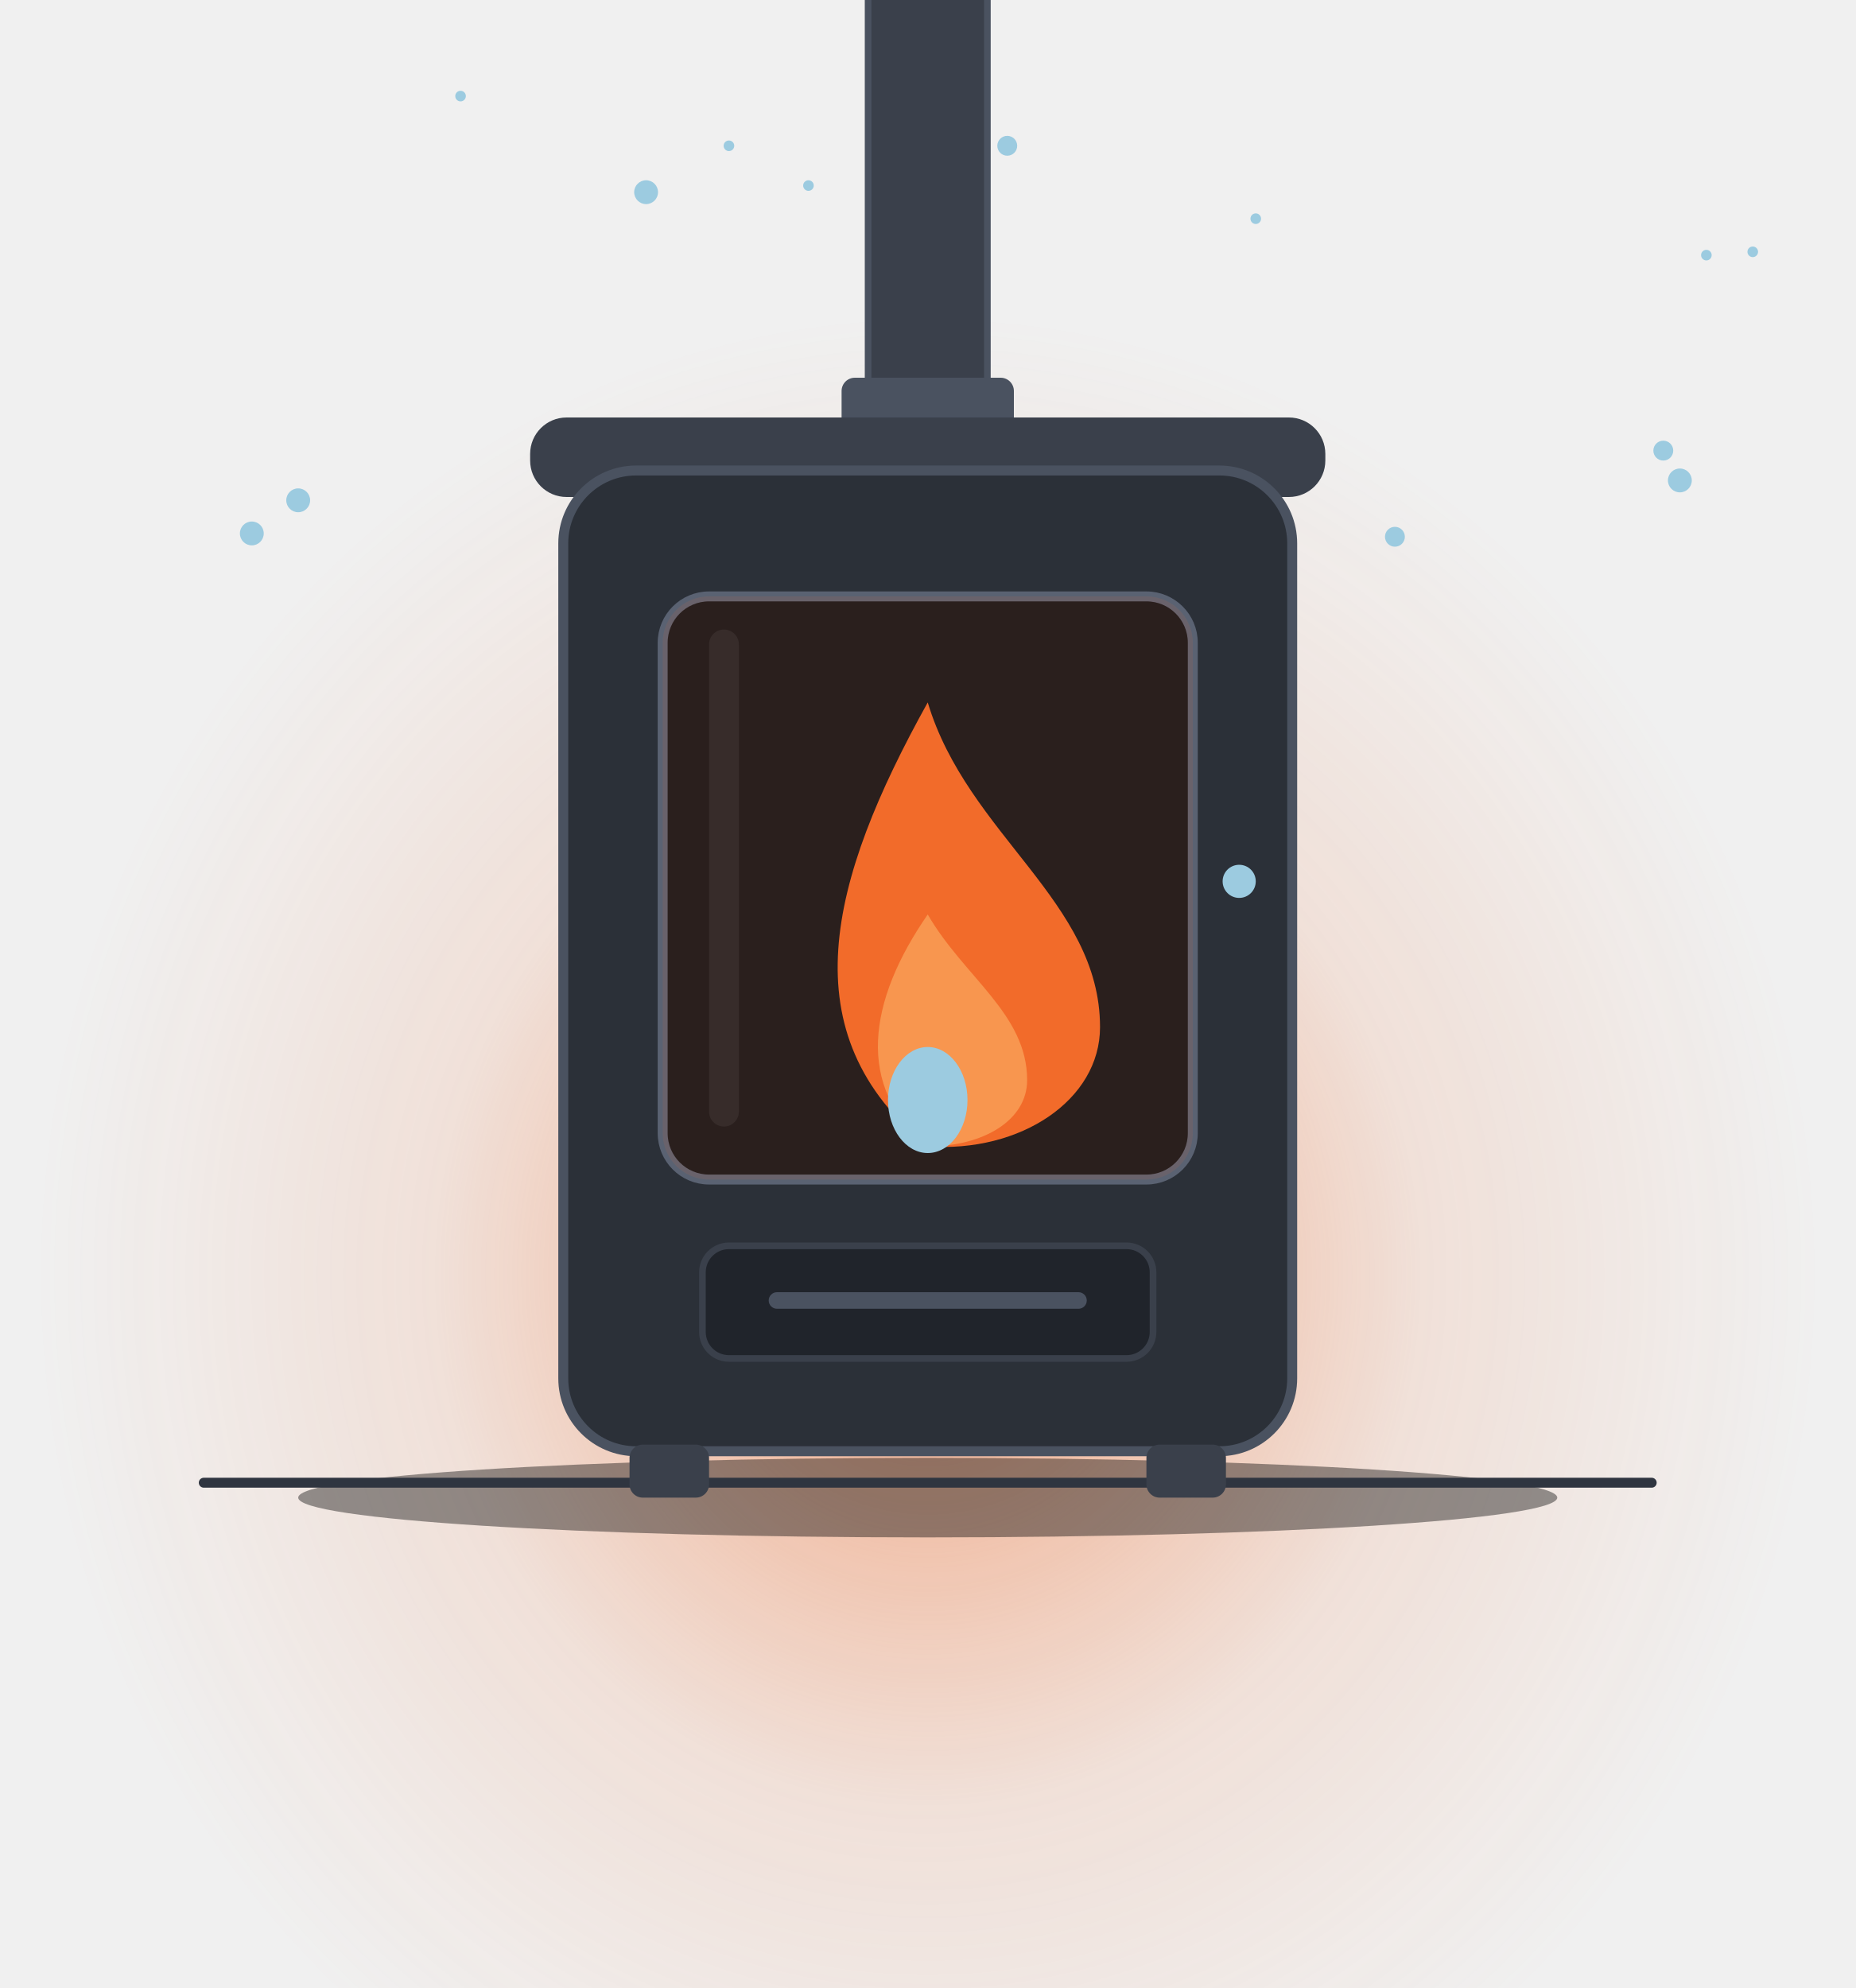
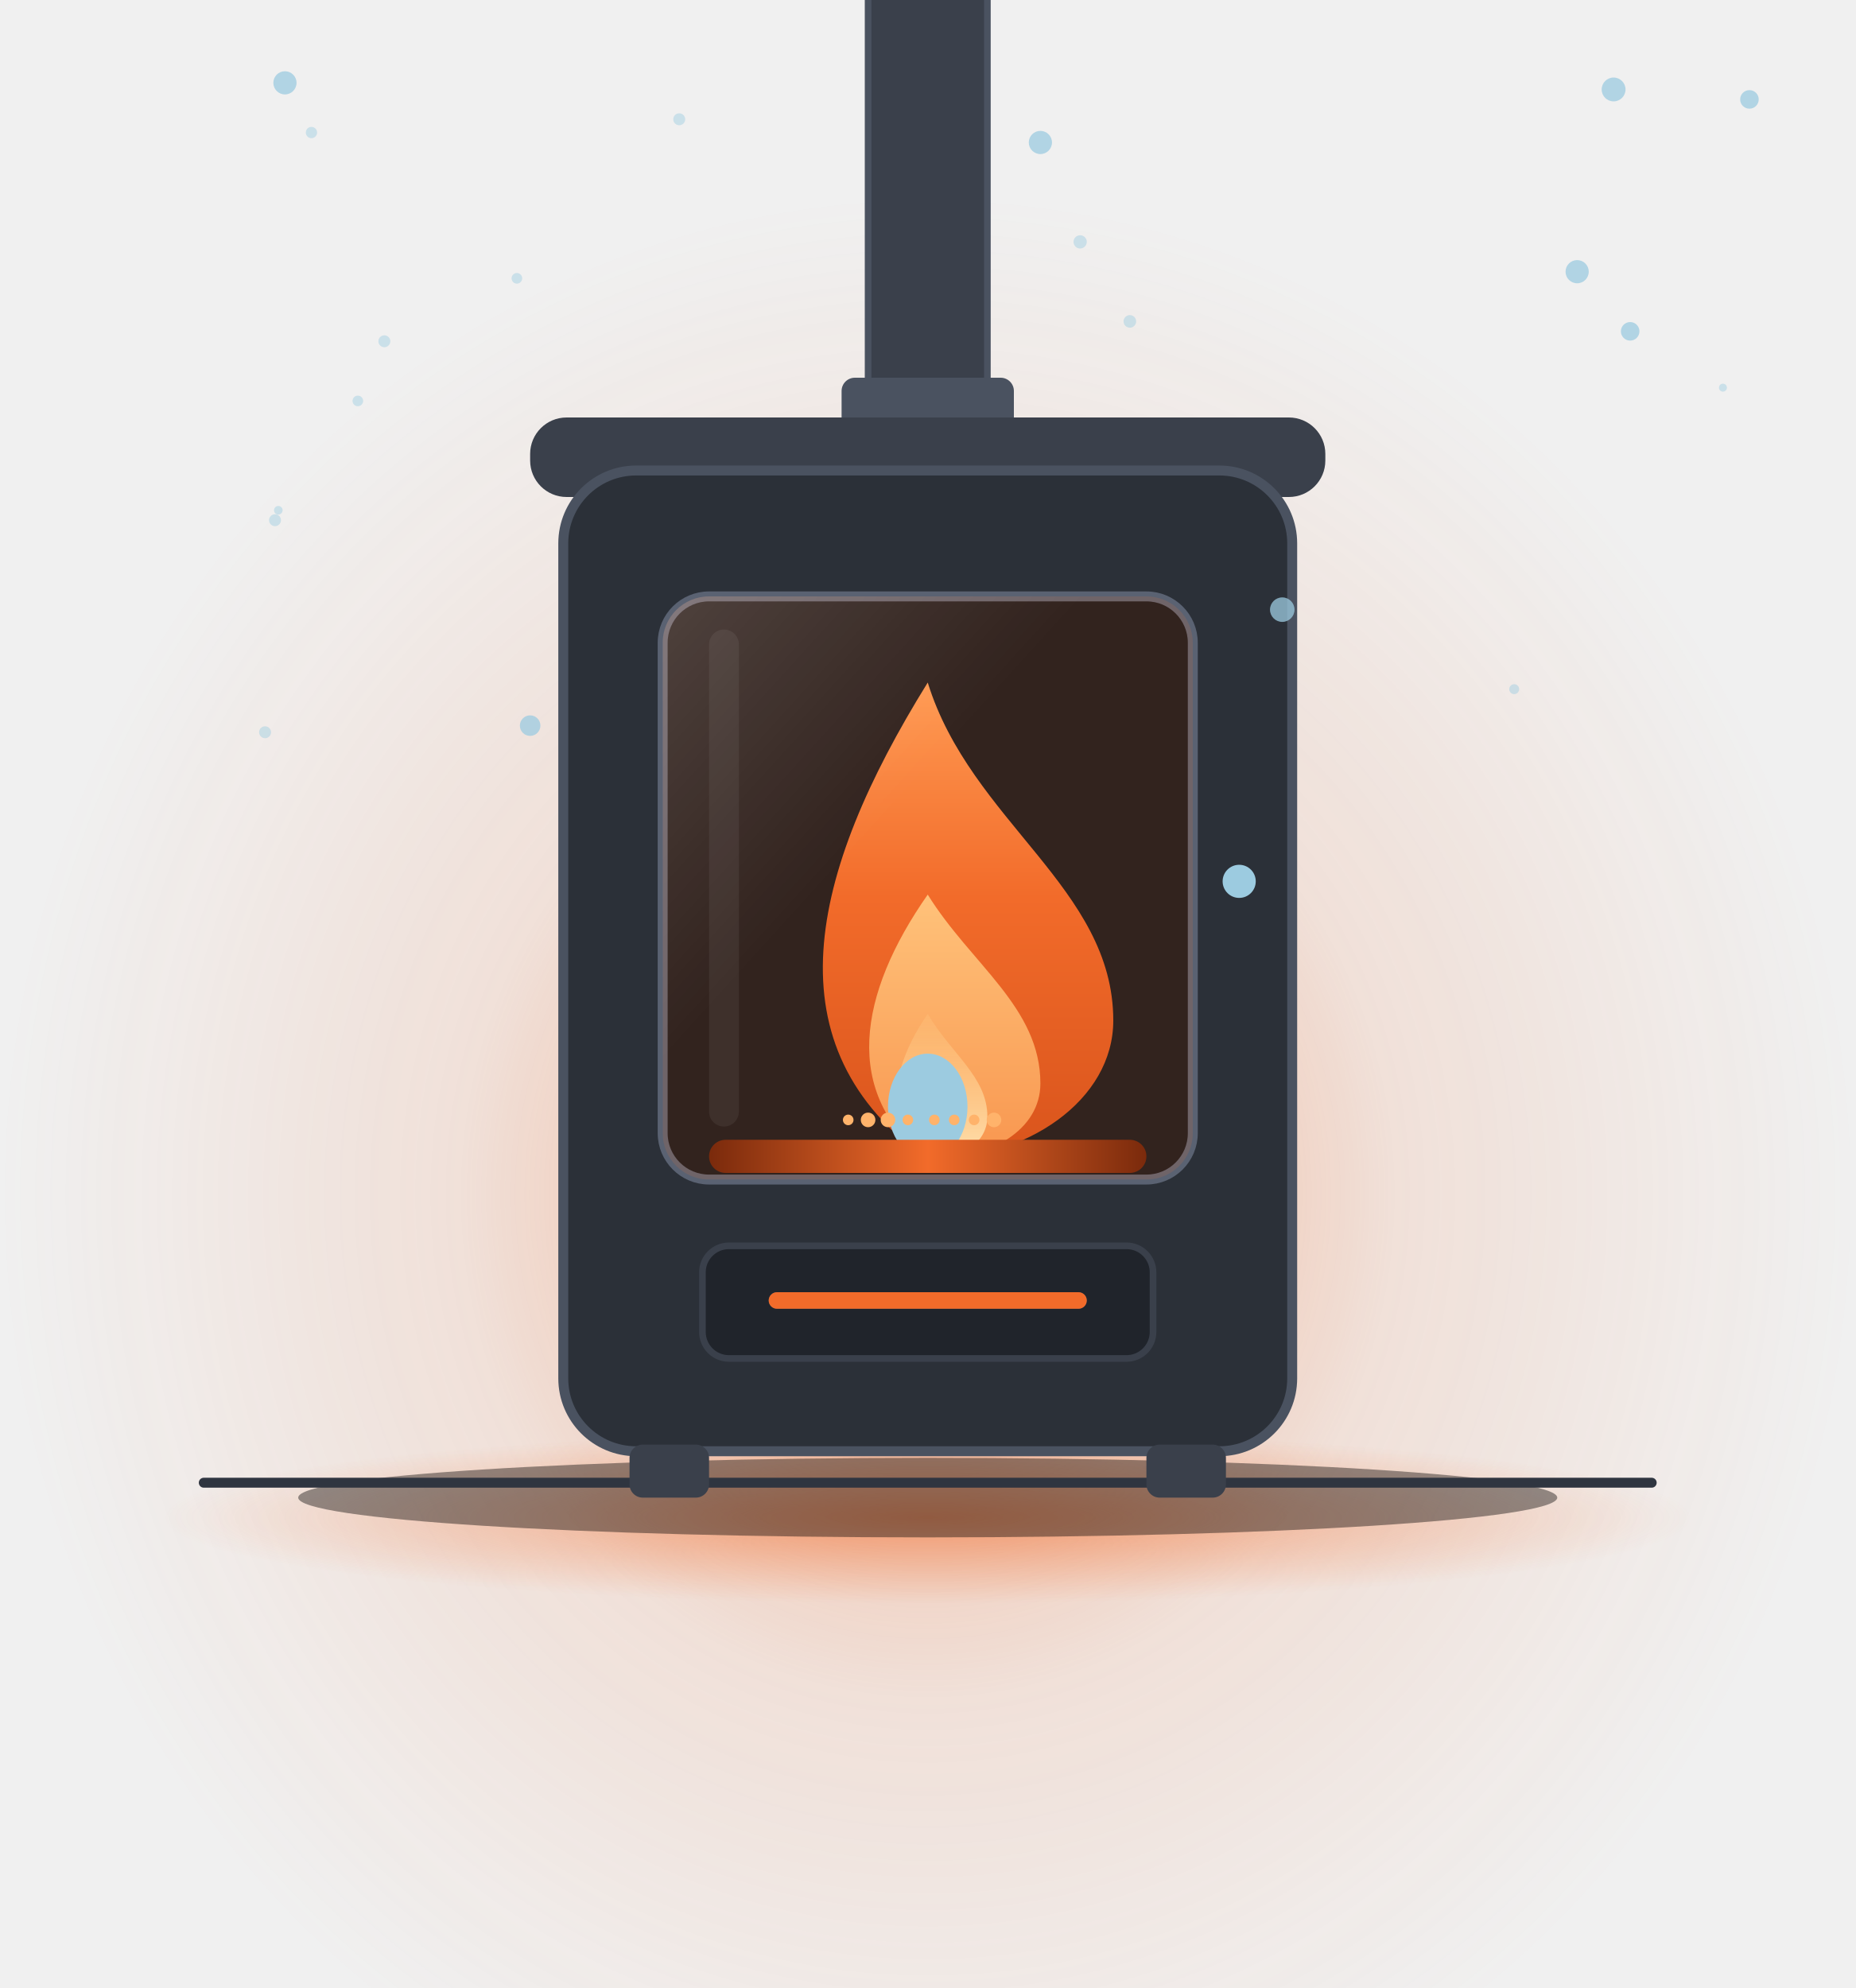
<svg viewBox="0 0 560 600" class="cw-scene" aria-hidden="true" focusable="false">
  <defs>
-     <radialGradient id="cw-glow" cx="50%" cy="64%" r="48%">
-       <stop offset="0" stop-color="#F26B2A" stop-opacity="0.55" />
-       <stop offset="0.55" stop-color="#F26B2A" stop-opacity="0.12" />
+     <radialGradient id="cw-glow" cx="50%" cy="60%" r="50%">
+       <stop offset="0" stop-color="#F26B2A" stop-opacity="0.5" />
+       <stop offset="0.5" stop-color="#F26B2A" stop-opacity="0.12" />
      <stop offset="1" stop-color="#F26B2A" stop-opacity="0" />
    </radialGradient>
+     <radialGradient id="cw-floor" cx="50%" cy="50%" r="50%">
+       <stop offset="0" stop-color="#F26B2A" stop-opacity="0.55" />
+       <stop offset="1" stop-color="#F26B2A" stop-opacity="0" />
+     </radialGradient>
+     <linearGradient id="cw-f1" x1="0" y1="1" x2="0" y2="0">
+       <stop offset="0" stop-color="#D9541C" />
+       <stop offset="0.55" stop-color="#F26B2A" />
+       <stop offset="1" stop-color="#FF9A52" />
+     </linearGradient>
+     <linearGradient id="cw-f2" x1="0" y1="1" x2="0" y2="0">
+       <stop offset="0" stop-color="#F8964F" />
+       <stop offset="1" stop-color="#FFC27A" />
+     </linearGradient>
+     <linearGradient id="cw-f3" x1="0" y1="1" x2="0" y2="0">
+       <stop offset="0" stop-color="#FFE2B0" />
+       <stop offset="1" stop-color="#FFD08A" stop-opacity="0.2" />
+     </linearGradient>
+     <linearGradient id="cw-bed" x1="0" y1="0" x2="1" y2="0">
+       <stop offset="0" stop-color="#7A2A0C" />
+       <stop offset="0.5" stop-color="#F26B2A" />
+       <stop offset="1" stop-color="#7A2A0C" />
+     </linearGradient>
+     <linearGradient id="cw-glass" x1="0" y1="0" x2="1" y2="1">
+       <stop offset="0" stop-color="#fff" stop-opacity="0.14" />
+       <stop offset="0.4" stop-color="#fff" stop-opacity="0" />
+     </linearGradient>
+     <clipPath id="cw-window">
+       <rect x="200" y="214" width="160" height="176" rx="14" />
+     </clipPath>
  </defs>
-   <rect width="560" height="600" fill="url(#cw-glow)" />
-   <circle class="cw-snow" cx="195" cy="58" r="3.6" fill="#9CCBE0" style="animation-delay:-3.9s;animation-duration:5.3s" />
-   <circle class="cw-snow" cx="304" cy="44" r="3" fill="#9CCBE0" style="animation-delay:-3.5s;animation-duration:8.6s" />
-   <circle class="cw-snow" cx="139" cy="29" r="1.6" fill="#9CCBE0" style="animation-delay:-2.6s;animation-duration:5.3s" />
-   <circle class="cw-snow" cx="76" cy="161" r="3.6" fill="#9CCBE0" style="animation-delay:-0.4s;animation-duration:7.3s" />
-   <circle class="cw-snow" cx="515" cy="77" r="1.6" fill="#9CCBE0" style="animation-delay:-3.5s;animation-duration:6.6s" />
-   <circle class="cw-snow" cx="529" cy="76" r="1.6" fill="#9CCBE0" style="animation-delay:-3.3s;animation-duration:5.5s" />
-   <circle class="cw-snow" cx="244" cy="56" r="1.6" fill="#9CCBE0" style="animation-delay:-3.4s;animation-duration:7.2s" />
-   <circle class="cw-snow" cx="379" cy="66" r="1.6" fill="#9CCBE0" style="animation-delay:-3.5s;animation-duration:7.6s" />
-   <circle class="cw-snow" cx="220" cy="44" r="1.6" fill="#9CCBE0" style="animation-delay:-3.4s;animation-duration:7.5s" />
-   <circle class="cw-snow" cx="284" cy="194" r="3.6" fill="#9CCBE0" style="animation-delay:-4.7s;animation-duration:6.9s" />
-   <circle class="cw-snow" cx="502" cy="136" r="3" fill="#9CCBE0" style="animation-delay:-1.8s;animation-duration:8.2s" />
-   <circle class="cw-snow" cx="387" cy="219" r="2.2" fill="#9CCBE0" style="animation-delay:-0.5s;animation-duration:6.2s" />
-   <circle class="cw-snow" cx="283" cy="107" r="3.6" fill="#9CCBE0" style="animation-delay:-1.7s;animation-duration:8.9s" />
-   <circle class="cw-snow" cx="90" cy="151" r="3.6" fill="#9CCBE0" style="animation-delay:-1.0s;animation-duration:6.4s" />
-   <circle class="cw-snow" cx="507" cy="145" r="3.6" fill="#9CCBE0" style="animation-delay:-0.2s;animation-duration:7.7s" />
-   <circle class="cw-snow" cx="421" cy="162" r="3" fill="#9CCBE0" style="animation-delay:-2.0s;animation-duration:6.4s" />
-   <circle class="cw-snow" cx="284" cy="168" r="3.6" fill="#9CCBE0" style="animation-delay:-0.4s;animation-duration:5.4s" />
-   <circle class="cw-snow" cx="168" cy="141" r="1.6" fill="#9CCBE0" style="animation-delay:-0.4s;animation-duration:7.8s" />
-   <g transform="translate(0,-34)">
-     <ellipse cx="280" cy="486" rx="190" ry="12" fill="#000" opacity="0.4" />
-     <rect x="60" y="480" width="440" height="3" rx="1.5" fill="#2F3540" />
-     <rect x="262" y="-40" width="36" height="200" fill="#3A404B" stroke="#4A5260" stroke-width="2" />
-     <rect x="254" y="148" width="52" height="16" rx="4" fill="#4A5260" />
-     <rect x="160" y="160" width="240" height="24" rx="11" fill="#3A404B" />
-     <rect x="170" y="176" width="220" height="296" rx="22" fill="#2B3038" stroke="#4A5260" stroke-width="3" />
-     <rect x="200" y="214" width="160" height="176" rx="14" fill="#14171C" stroke="#5A6272" stroke-width="3" />
-     <rect x="200" y="214" width="160" height="176" rx="14" fill="#F26B2A" opacity="0.1" />
-     <g class="cw-flame">
-       <path d="M280 380C238 346 250 300 280 246c12 40 52 60 52 98 0 22-24 38-52 36z" fill="#F26B2A" />
+   <rect class="cw-glow" width="560" height="600" fill="url(#cw-glow)" />
+   <g class="cw-depth cw-depth-far">
+     <g>
+       <circle class="cw-snow" cx="351" cy="252" r="1.4" fill="#9CCBE0" opacity="0.45" style="animation-delay:-0.7s;animation-duration:9.3s" />
+       <circle class="cw-snow" cx="116" cy="103" r="1.8" fill="#9CCBE0" opacity="0.45" style="animation-delay:-2.1s;animation-duration:10.5s" />
+       <circle class="cw-snow" cx="108" cy="121" r="1.6" fill="#9CCBE0" opacity="0.45" style="animation-delay:-5.5s;animation-duration:7.2s" />
+       <circle class="cw-snow" cx="80" cy="221" r="1.8" fill="#9CCBE0" opacity="0.45" style="animation-delay:-6.3s;animation-duration:10.7s" />
+       <circle class="cw-snow" cx="83" cy="157" r="1.8" fill="#9CCBE0" opacity="0.45" style="animation-delay:-2.2s;animation-duration:6.2s" />
+       <circle class="cw-snow" cx="156" cy="84" r="1.6" fill="#9CCBE0" opacity="0.45" style="animation-delay:-5.7s;animation-duration:8.7s" />
+       <circle class="cw-snow" cx="205" cy="36" r="1.8" fill="#9CCBE0" opacity="0.45" style="animation-delay:-3.7s;animation-duration:9.2s" />
+       <circle class="cw-snow" cx="84" cy="154" r="1.3" fill="#9CCBE0" opacity="0.45" style="animation-delay:-6.8s;animation-duration:7.0s" />
+       <circle class="cw-snow" cx="457" cy="208" r="1.5" fill="#9CCBE0" opacity="0.45" style="animation-delay:-4.5s;animation-duration:8.9s" />
+       <circle class="cw-snow" cx="326" cy="73" r="2.0" fill="#9CCBE0" opacity="0.45" style="animation-delay:-2.4s;animation-duration:9.5s" />
+       <circle class="cw-snow" cx="327" cy="144" r="1.7" fill="#9CCBE0" opacity="0.45" style="animation-delay:-4.5s;animation-duration:7.7s" />
+       <circle class="cw-snow" cx="94" cy="40" r="1.7" fill="#9CCBE0" opacity="0.45" style="animation-delay:-3.4s;animation-duration:6.8s" />
+       <circle class="cw-snow" cx="520" cy="117" r="1.2" fill="#9CCBE0" opacity="0.45" style="animation-delay:-7.6s;animation-duration:9.3s" />
+       <circle class="cw-snow" cx="341" cy="97" r="1.9" fill="#9CCBE0" opacity="0.45" style="animation-delay:-5.8s;animation-duration:9.0s" />
    </g>
-     <g class="cw-flame2">
-       <path d="M280 380c-22-18-18-44 0-70 11 19 30 30 30 50 0 12-13 20-30 20z" fill="#F8964F" />
+   </g>
+   <g class="cw-depth cw-depth-mid">
+     <g transform="translate(0,-34)">
+       <ellipse class="cw-floor" cx="280" cy="492" rx="230" ry="26" fill="url(#cw-floor)" />
+       <ellipse cx="280" cy="486" rx="190" ry="12" fill="#000" opacity="0.4" />
+       <rect x="60" y="480" width="440" height="3" rx="1.5" fill="#2F3540" />
+       <rect x="262" y="-40" width="36" height="200" fill="#3A404B" stroke="#4A5260" stroke-width="2" />
+       <rect x="254" y="148" width="52" height="16" rx="4" fill="#4A5260" />
+       <rect x="160" y="160" width="240" height="24" rx="11" fill="#3A404B" />
+       <rect x="170" y="176" width="220" height="296" rx="22" fill="#2B3038" stroke="#4A5260" stroke-width="3" />
+       <rect x="200" y="214" width="160" height="176" rx="14" fill="#14171C" stroke="#5A6272" stroke-width="3" />
+       <g clip-path="url(#cw-window)">
+         <rect class="cw-inner-light" x="200" y="214" width="160" height="176" fill="#F26B2A" opacity="0.14" />
+         <g class="cw-fire">
+           <g class="cw-flame">
+             <path d="M280 384C232 350 244 298 280 240c13 42 56 62 56 102 0 24-26 42-56 42z" fill="url(#cw-f1)" />
+           </g>
+           <g class="cw-flame2">
+             <path d="M280 384c-26-20-21-50 0-80 13 21 34 34 34 57 0 14-15 23-34 23z" fill="url(#cw-f2)" />
+           </g>
+           <g class="cw-flame3">
+             <path d="M280 384c-14-11-11-28 0-44 7 12 18 19 18 31 0 8-8 13-18 13z" fill="url(#cw-f3)" />
+           </g>
+           <ellipse class="cw-heart" cx="280" cy="368" rx="12" ry="16" fill="#9CCBE0" />
+         </g>
+         <rect class="cw-bed" x="214" y="378" width="132" height="10" rx="5" fill="url(#cw-bed)" />
+         <g class="cw-sparks">
+           <circle class="cw-spark" cx="262" cy="372" r="2.2" fill="#FFB36B" style="animation-delay:0s;animation-duration:2.6s" />
+           <circle class="cw-spark" cx="288" cy="372" r="1.6" fill="#FFB36B" style="animation-delay:-0.7s;animation-duration:3.1s" />
+           <circle class="cw-spark" cx="274" cy="372" r="1.6" fill="#FFB36B" style="animation-delay:-1.4s;animation-duration:2.4s" />
+           <circle class="cw-spark" cx="300" cy="372" r="2.2" fill="#FFB36B" style="animation-delay:-2.1s;animation-duration:3.4s" />
+           <circle class="cw-spark" cx="256" cy="372" r="1.6" fill="#FFB36B" style="animation-delay:-1.0s;animation-duration:2.9s" />
+           <circle class="cw-spark" cx="282" cy="372" r="1.6" fill="#FFB36B" style="animation-delay:-2.6s;animation-duration:2.7s" />
+           <circle class="cw-spark" cx="268" cy="372" r="2.2" fill="#FFB36B" style="animation-delay:-0.3s;animation-duration:3.6s" />
+           <circle class="cw-spark" cx="294" cy="372" r="1.6" fill="#FFB36B" style="animation-delay:-1.8s;animation-duration:2.5s" />
+         </g>
+         <rect x="200" y="214" width="160" height="176" fill="url(#cw-glass)" />
+       </g>
+       <rect x="214" y="224" width="9" height="150" rx="4.5" fill="#fff" opacity="0.06" />
+       <circle cx="374" cy="300" r="5" fill="#9CCBE0" />
+       <rect x="212" y="410" width="136" height="34" rx="8" fill="#20242B" stroke="#3A404B" stroke-width="2" />
+       <rect class="cw-gauge" x="232" y="424" width="96" height="5" rx="2.5" fill="#4A5260" />
+       <rect class="cw-gauge-on" x="232" y="424" width="96" height="5" rx="2.5" fill="#F26B2A" />
+       <rect x="190" y="470" width="24" height="16" rx="4" fill="#3A404B" />
+       <rect x="346" y="470" width="24" height="16" rx="4" fill="#3A404B" />
    </g>
-     <ellipse cx="280" cy="366" rx="12" ry="16" fill="#9CCBE0" />
-     <rect x="214" y="224" width="9" height="150" rx="4.5" fill="#fff" opacity="0.06" />
-     <circle cx="374" cy="300" r="5" fill="#9CCBE0" />
-     <rect x="212" y="410" width="136" height="34" rx="8" fill="#20242B" stroke="#3A404B" stroke-width="2" />
-     <rect x="232" y="424" width="96" height="5" rx="2.5" fill="#4A5260" />
-     <rect x="190" y="470" width="24" height="16" rx="4" fill="#3A404B" />
-     <rect x="346" y="470" width="24" height="16" rx="4" fill="#3A404B" />
+   </g>
+   <g class="cw-depth cw-depth-near">
+     <g>
+       <circle class="cw-snow" cx="487" cy="27" r="3.6" fill="#9CCBE0" opacity="0.75" style="animation-delay:-4.7s;animation-duration:10.7s" />
+       <circle class="cw-snow" cx="86" cy="25" r="3.5" fill="#9CCBE0" opacity="0.75" style="animation-delay:-5.8s;animation-duration:7.5s" />
+       <circle class="cw-snow" cx="476" cy="82" r="3.5" fill="#9CCBE0" opacity="0.75" style="animation-delay:-3.5s;animation-duration:10.4s" />
+       <circle class="cw-snow" cx="492" cy="100" r="2.8" fill="#9CCBE0" opacity="0.75" style="animation-delay:-0.6s;animation-duration:6.6s" />
+       <circle class="cw-snow" cx="314" cy="43" r="3.5" fill="#9CCBE0" opacity="0.75" style="animation-delay:-9.2s;animation-duration:8.0s" />
+       <circle class="cw-snow" cx="528" cy="30" r="2.8" fill="#9CCBE0" opacity="0.75" style="animation-delay:-2.8s;animation-duration:8.0s" />
+       <circle class="cw-snow" cx="160" cy="219" r="3.1" fill="#9CCBE0" opacity="0.75" style="animation-delay:-7.1s;animation-duration:8.8s" />
+       <circle class="cw-snow" cx="387" cy="184" r="3.7" fill="#9CCBE0" opacity="0.75" style="animation-delay:-1.5s;animation-duration:10.8s" />
+     </g>
  </g>
</svg>
